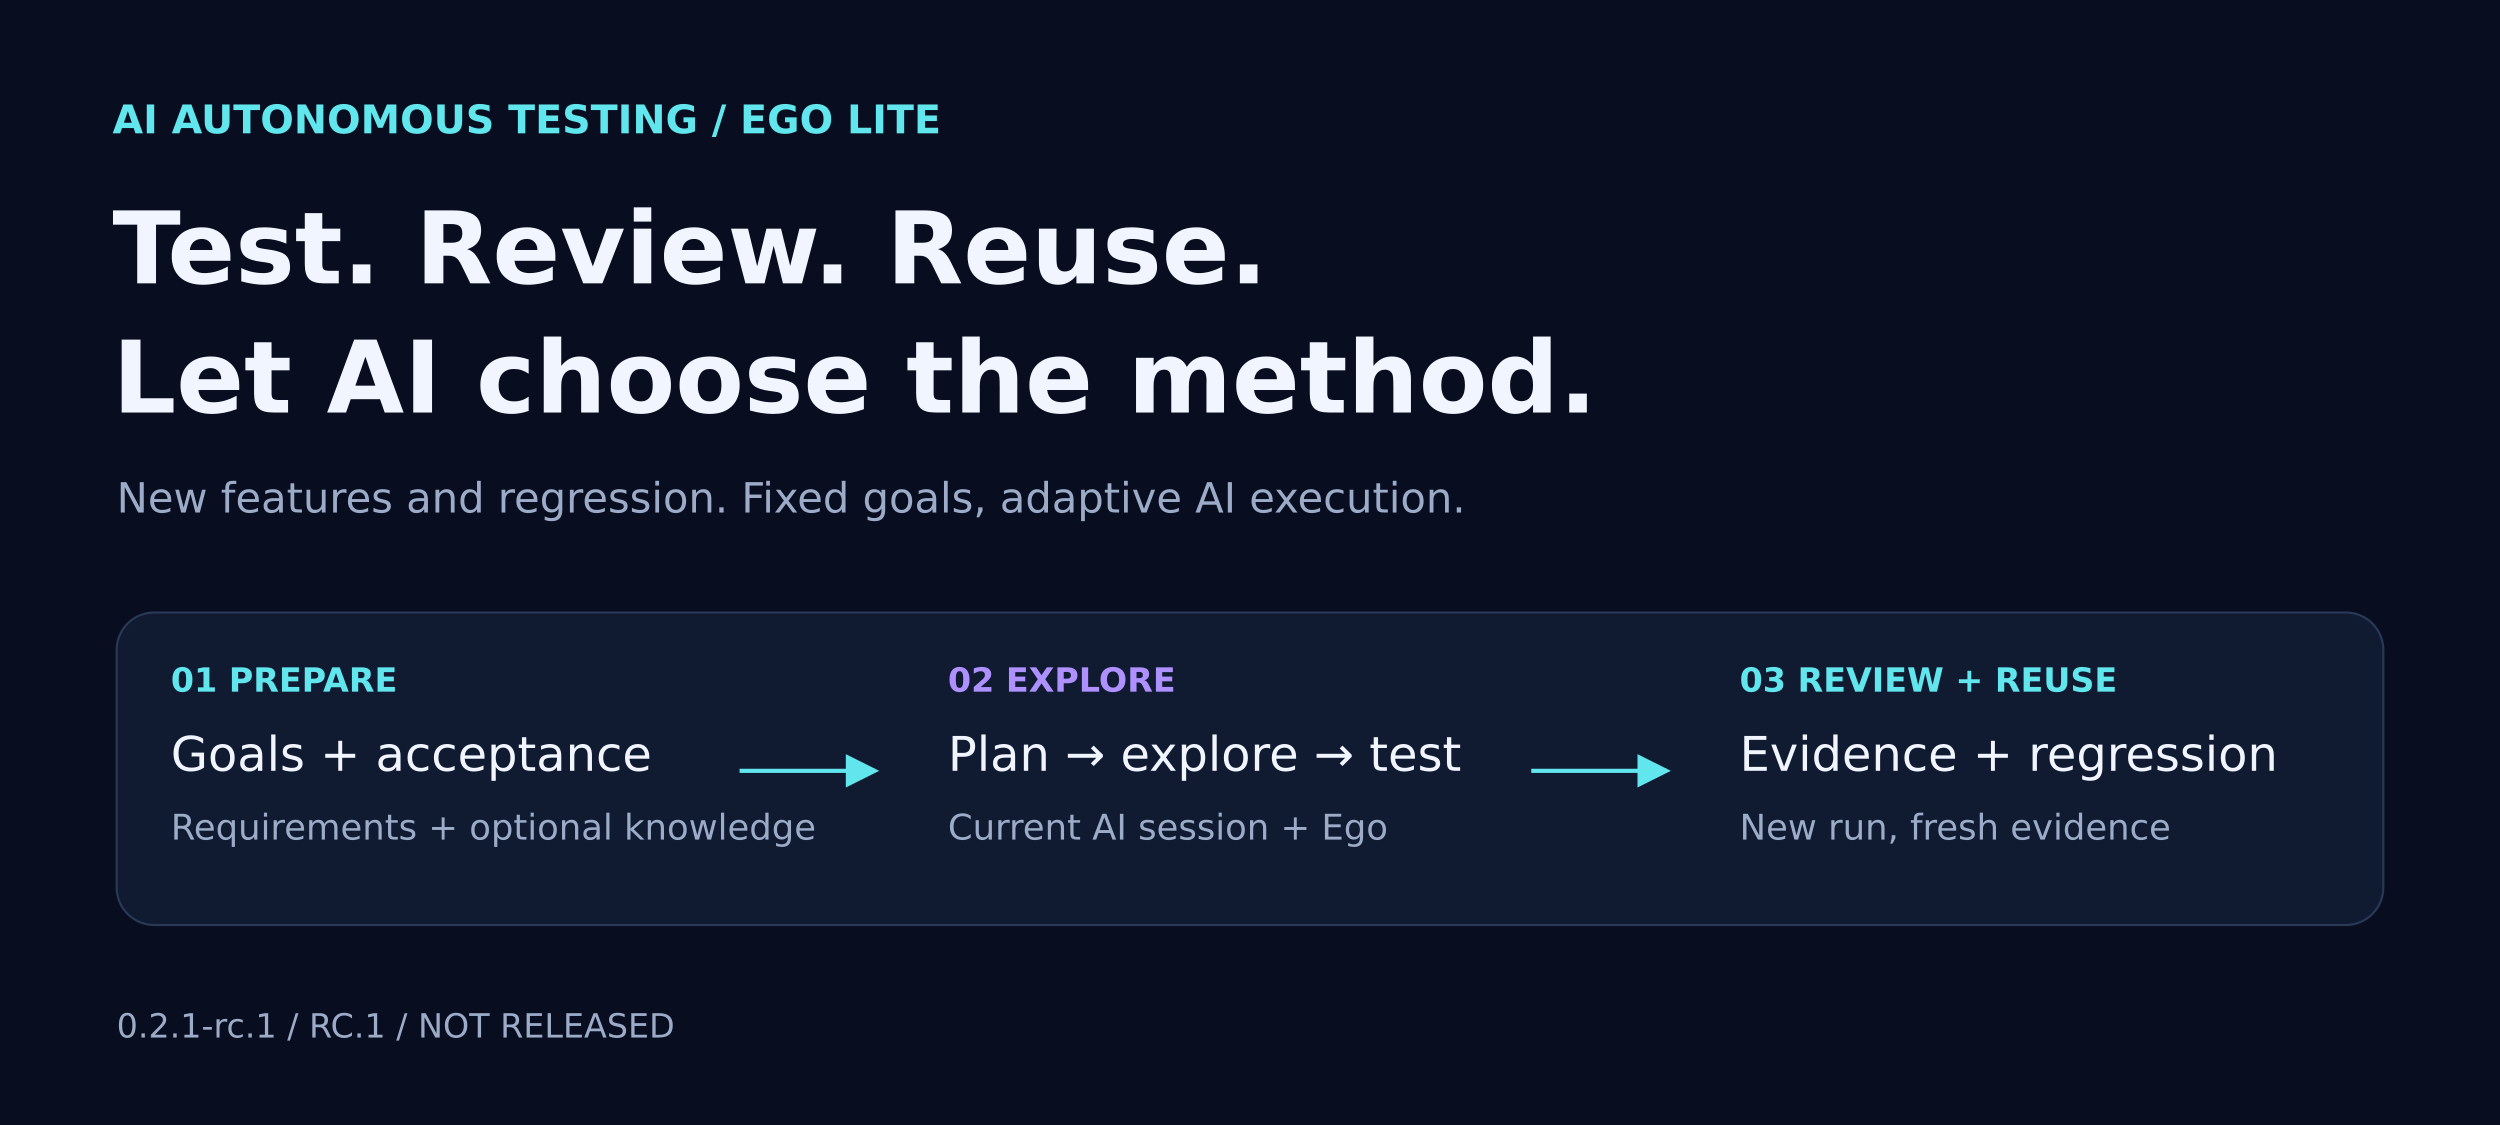
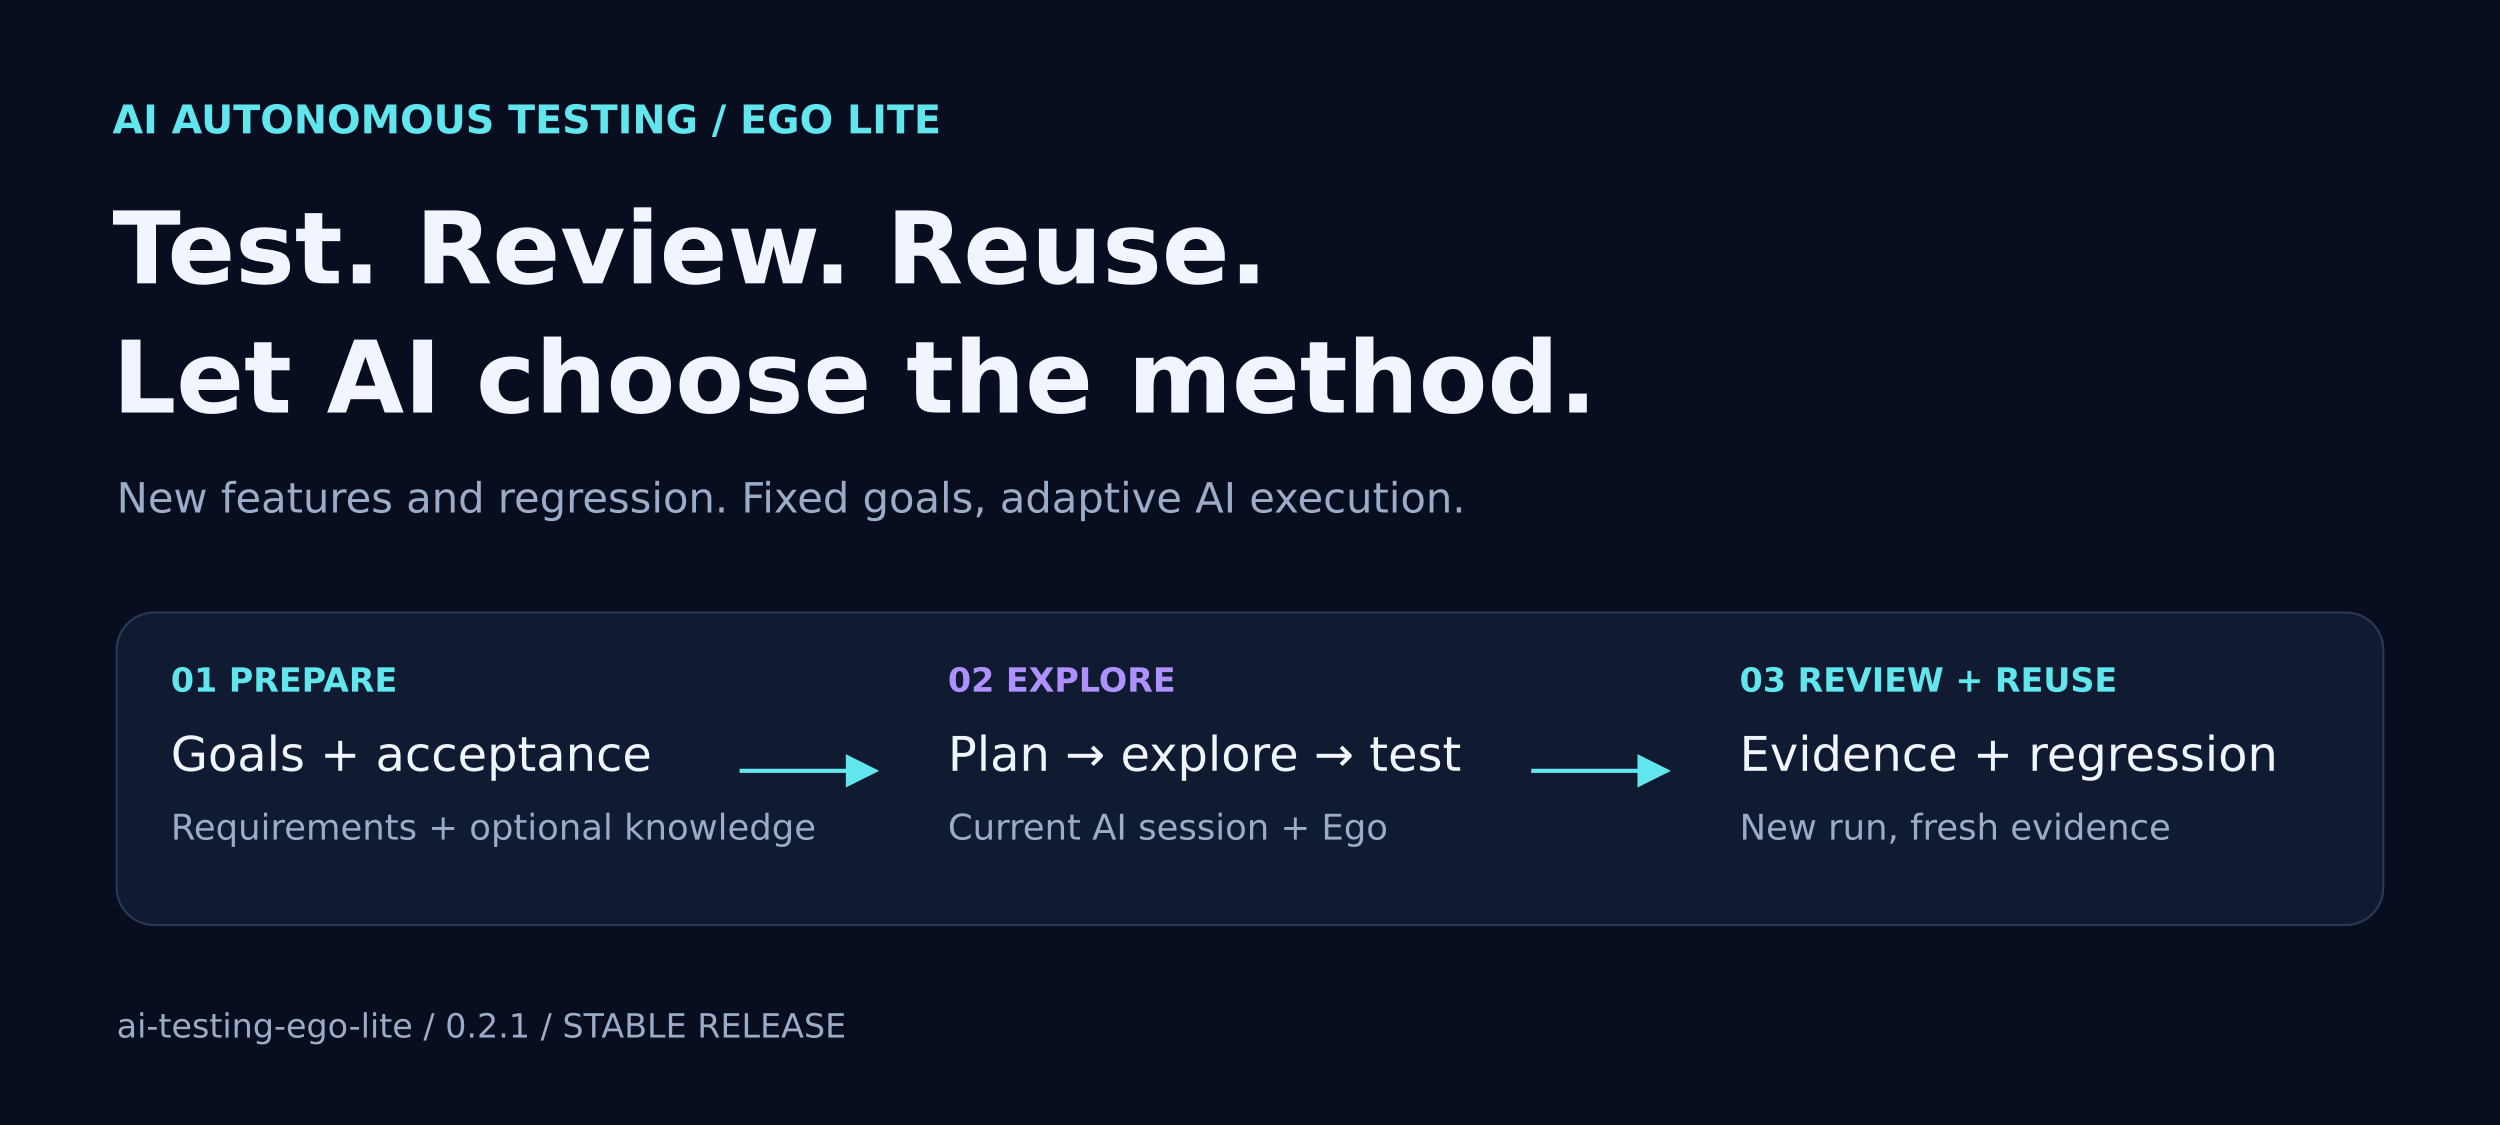
<svg xmlns="http://www.w3.org/2000/svg" width="1200" height="540" viewBox="0 0 1200 540" role="img" aria-label="AI Autonomous Testing · Ego Lite">
  <defs>
    <linearGradient id="g">
      <stop stop-color="#61e6ed" />
      <stop offset="1" stop-color="#ae91ff" />
    </linearGradient>
    <marker id="arrow" markerWidth="8" markerHeight="8" refX="7" refY="4" orient="auto">
      <path d="M0,0 L8,4 L0,8" fill="#61e6ed" />
    </marker>
  </defs>
  <g font-family="DejaVu Sans, Noto Sans CJK SC, sans-serif">
    <rect x="0" y="0" width="1200" height="540" rx="0" fill="#080e20" stroke="#080e20" />
    <path d="M0,2 H1200" stroke="url(#g)" stroke-width="4" />
    <text x="54" y="64" font-size="19" fill="#61e6ed" font-weight="700">AI AUTONOMOUS TESTING / EGO LITE</text>
    <text x="54" y="136" font-size="48" fill="#f1f5ff" font-weight="700">Test. Review. Reuse.</text>
    <text x="54" y="198" font-size="48" fill="#f1f5ff" font-weight="700">Let AI choose the method.</text>
    <text x="56" y="246" font-size="20" fill="#9cacc8" font-weight="400">New features and regression. Fixed goals, adaptive AI execution.</text>
    <rect x="56" y="294" width="1088" height="150" rx="18" fill="#101b32" stroke="#293957" />
    <text x="82" y="332" font-size="16" fill="#61e6ed" font-weight="700">01  PREPARE</text>
    <text x="82" y="370" font-size="23" fill="#f1f5ff" font-weight="400">Goals + acceptance</text>
    <text x="82" y="403" font-size="17" fill="#9cacc8" font-weight="400">Requirements + optional knowledge</text>
    <text x="455" y="332" font-size="16" fill="#ae91ff" font-weight="700">02  EXPLORE</text>
    <text x="455" y="370" font-size="23" fill="#f1f5ff" font-weight="400">Plan → explore → test</text>
    <text x="455" y="403" font-size="17" fill="#9cacc8" font-weight="400">Current AI session + Ego</text>
    <text x="835" y="332" font-size="16" fill="#61e6ed" font-weight="700">03  REVIEW + REUSE</text>
    <text x="835" y="370" font-size="23" fill="#f1f5ff" font-weight="400">Evidence + regression</text>
    <text x="835" y="403" font-size="17" fill="#9cacc8" font-weight="400">New run, fresh evidence</text>
    <path d="M355,370 L420,370" stroke="#61e6ed" stroke-width="2" fill="none" marker-end="url(#arrow)" />
    <path d="M735,370 L800,370" stroke="#61e6ed" stroke-width="2" fill="none" marker-end="url(#arrow)" />
-     <text x="56" y="498" font-size="16" fill="#9cacc8" font-weight="400">0.2.1-rc.1  /  RC.1 / NOT RELEASED</text>
+     <text x="56" y="498" font-size="16" fill="#9cacc8" font-weight="400">ai-testing-ego-lite  /  0.2.1  /  STABLE RELEASE</text>
  </g>
</svg>
